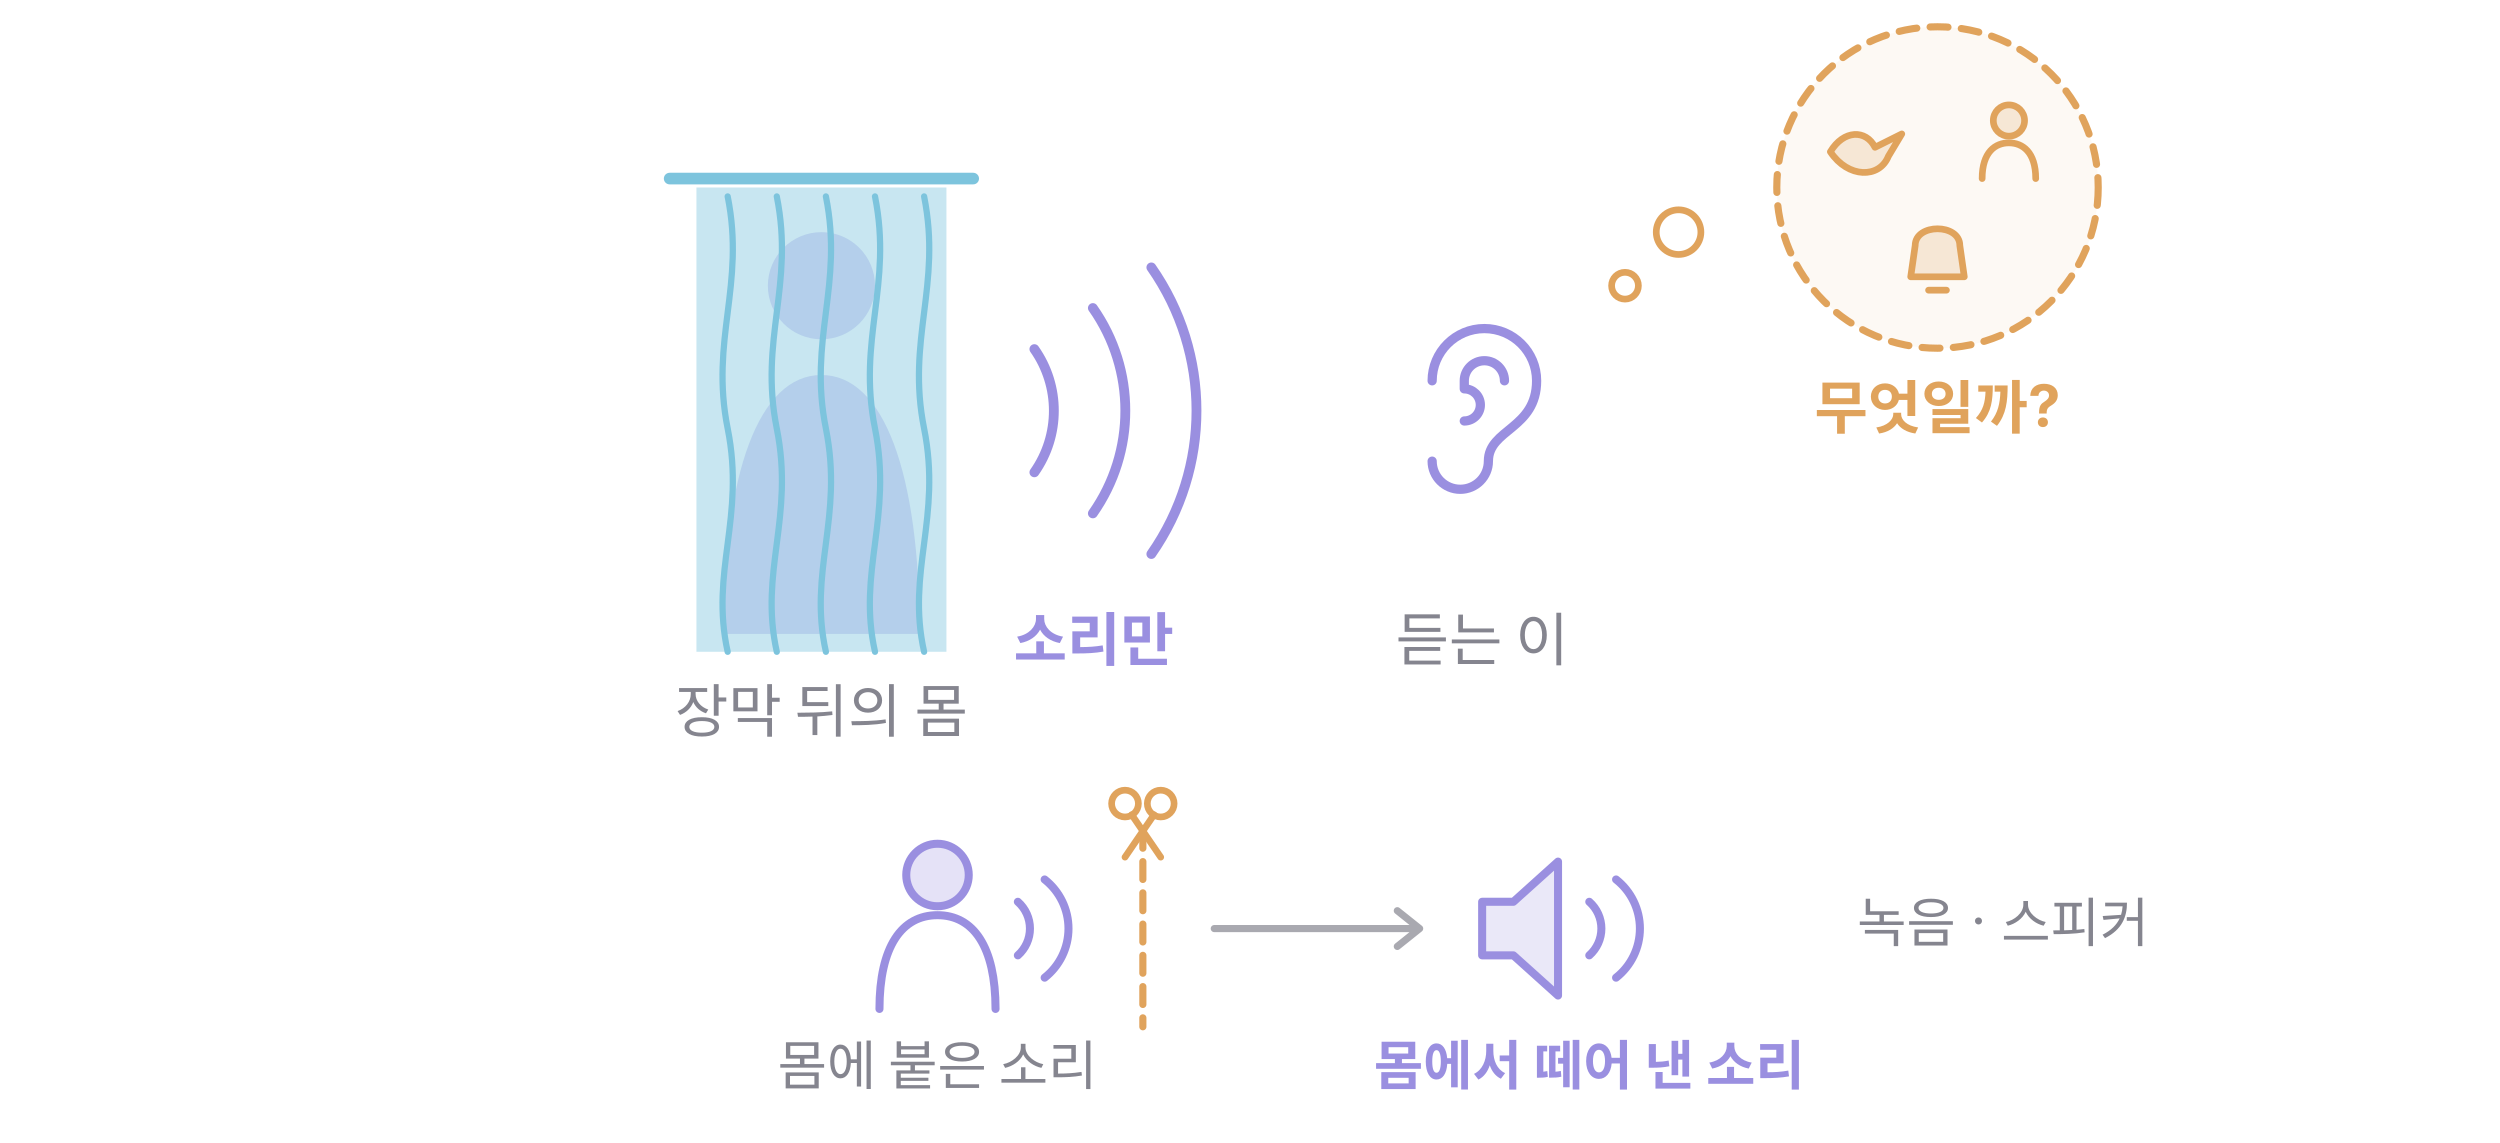
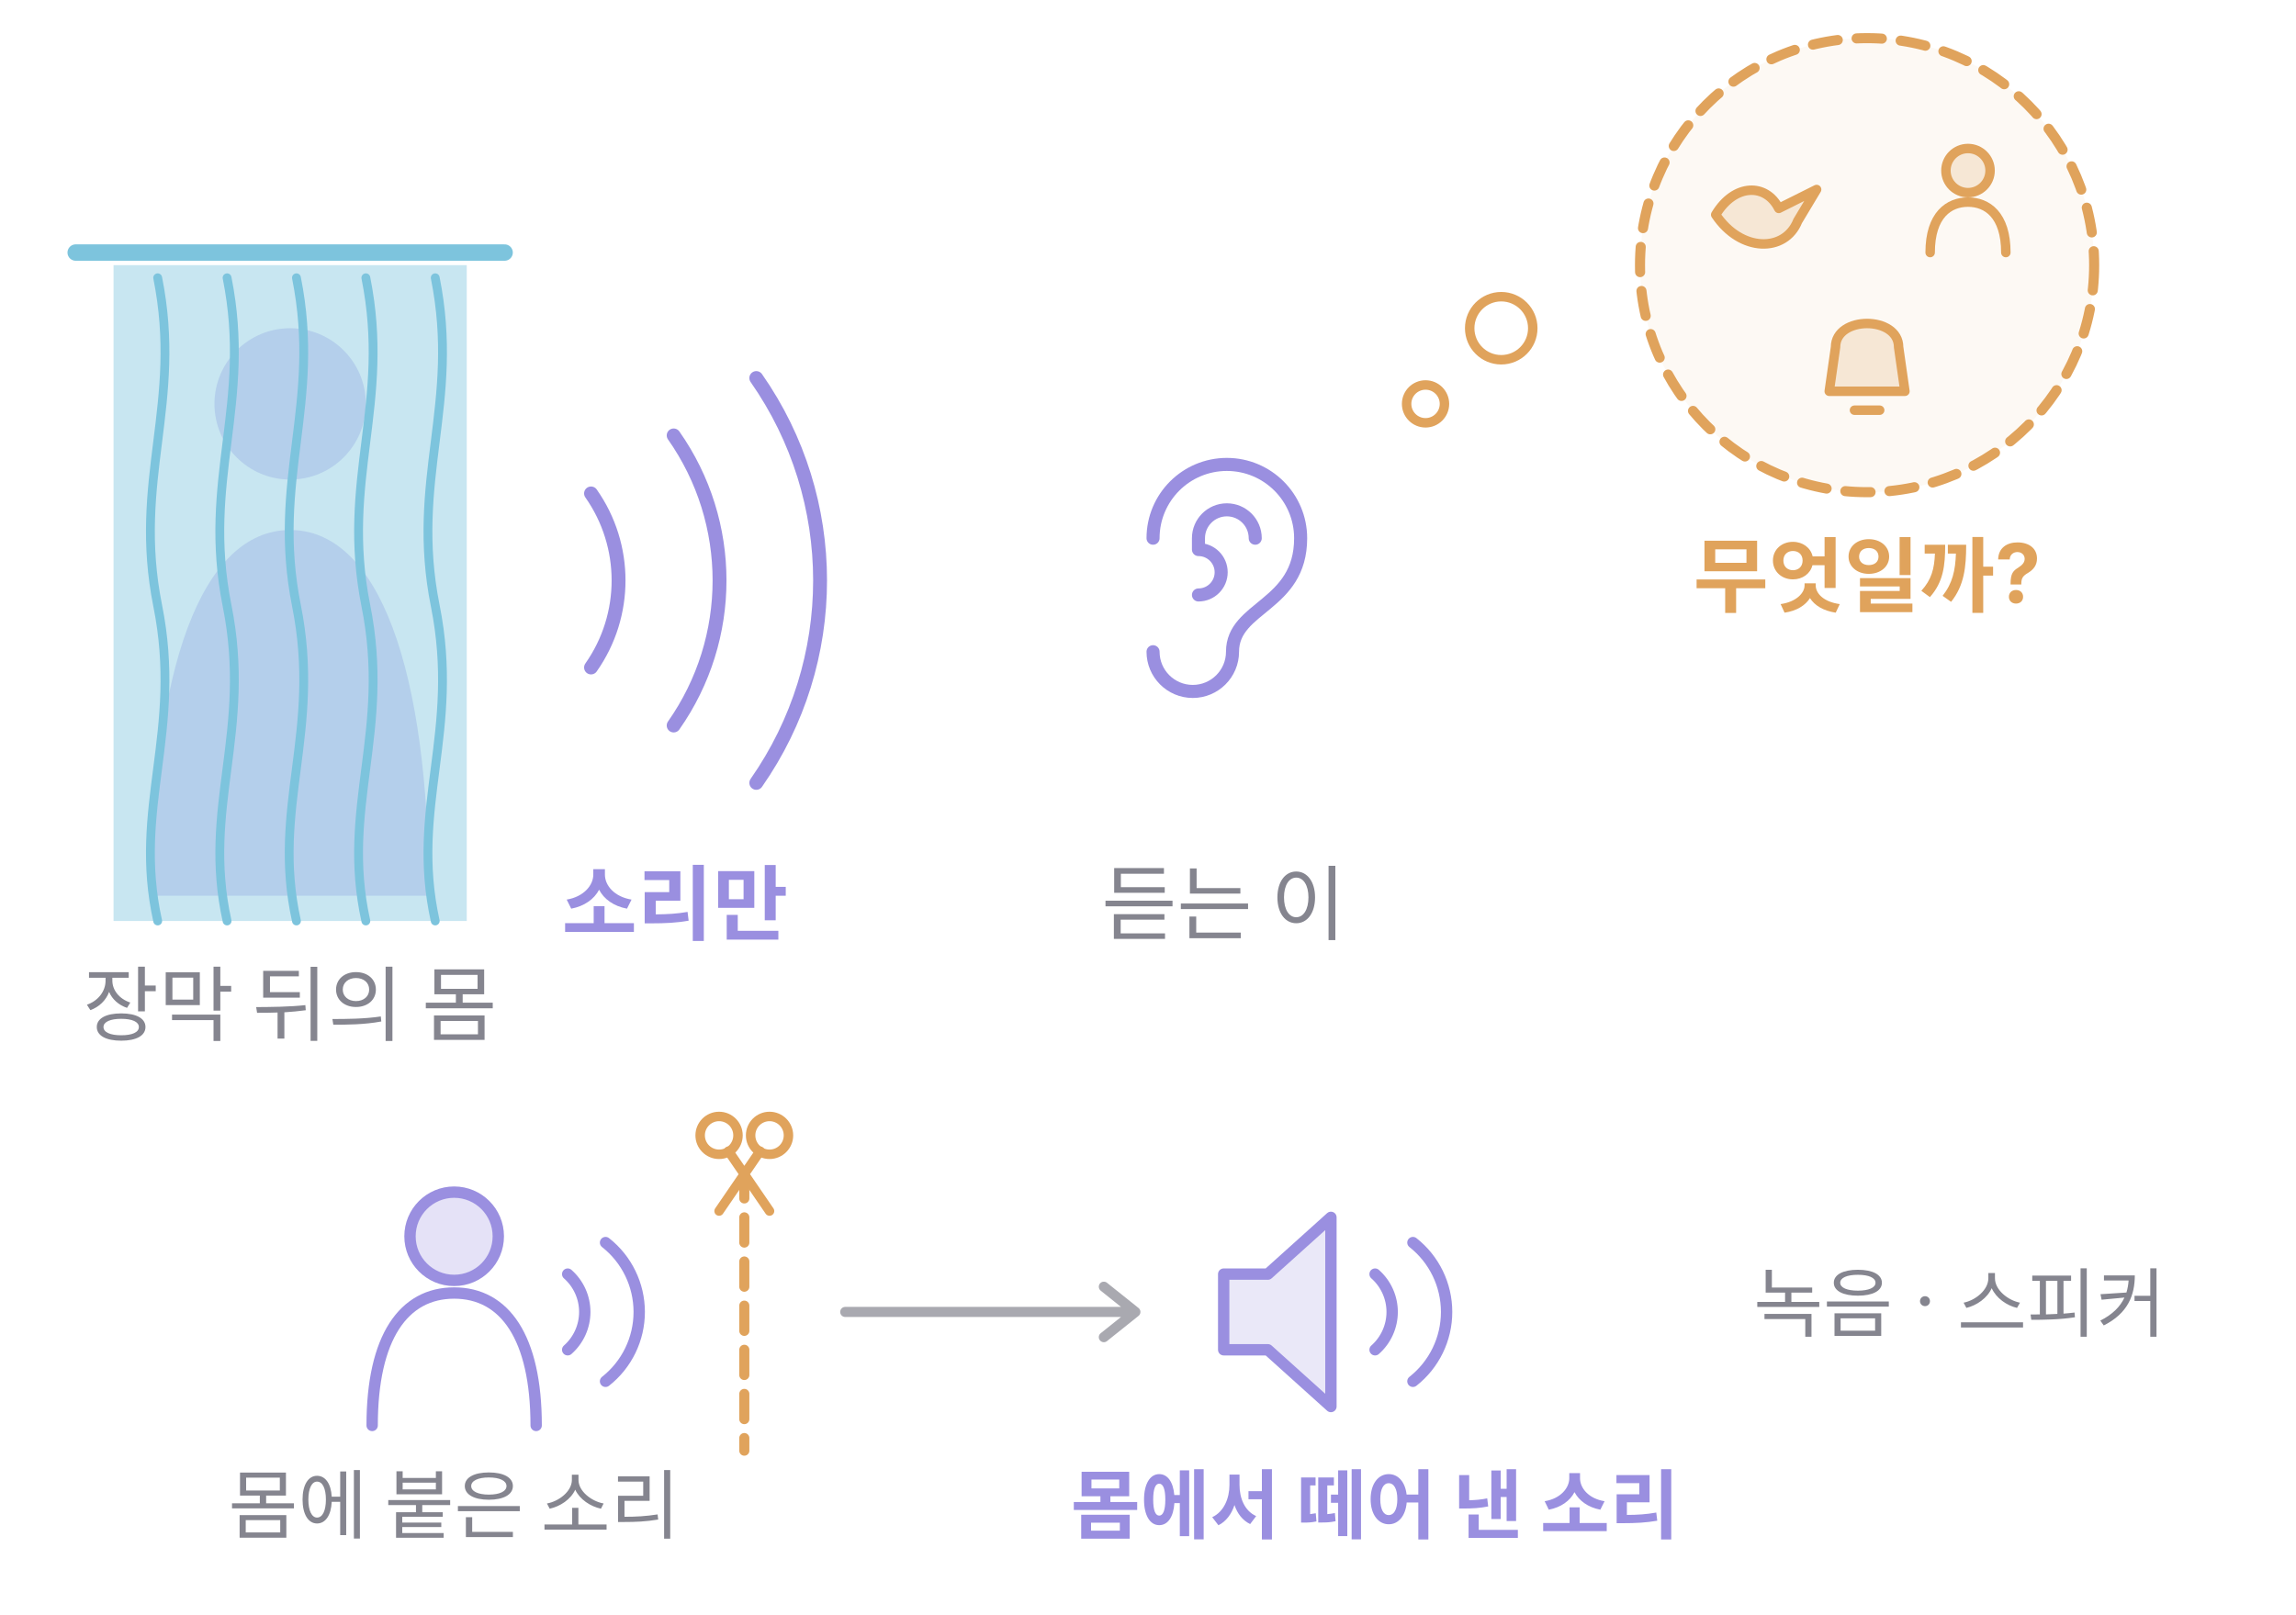
- <svg xmlns="http://www.w3.org/2000/svg" width="560" height="256" viewBox="0 0 560 256" font-family="Pretendard, -apple-system, 'Apple SD Gothic Neo', 'Noto Sans KR', 'Segoe UI', sans-serif">
+ <svg xmlns="http://www.w3.org/2000/svg" width="560" height="394" viewBox="138 0 364 256" font-family="Pretendard, -apple-system, 'Apple SD Gothic Neo', 'Noto Sans KR', 'Segoe UI', sans-serif">
  <g transform="translate(60 0)" fill="none" stroke-linecap="round" stroke-linejoin="round">
    <g transform="translate(40 0)">
      <circle cx="84" cy="64" r="12" fill="#9a8fe0" fill-opacity="0.35" />
      <path d="M62 142 C62 106 70 84 84 84 C98 84 106 106 106 142 Z" fill="#9a8fe0" fill-opacity="0.35" />
      <path d="M56 42 L56 146 L112 146 L112 42 Z" fill="#7dc4dd" fill-opacity="0.42" />
      <path d="M63 44 C67 64 59 76 63 96 C67 116 59 128 63 146 M74 44 C78 64 70 76 74 96 C78 116 70 128 74 146 M85 44 C89 64 81 76 85 96 C89 116 81 128 85 146 M96 44 C100 64 92 76 96 96 C100 116 92 128 96 146 M107 44 C111 64 103 76 107 96 C111 116 103 128 107 146" stroke="#7dc4dd" stroke-width="1.4" />
      <path d="M50 40 L118 40" stroke="#7dc4dd" stroke-width="2.6" />
      <path d="M131.7 78.2 A24 24 0 0 1 131.7 105.8 M144.8 69 A40 40 0 0 1 144.8 115 M157.9 59.9 A56 56 0 0 1 157.9 124.1" stroke="#9a8fe0" stroke-width="2.2" />
    </g>
    <g transform="translate(250 70) scale(1.8)" stroke="#9a8fe0" stroke-width="1.15">
      <path d="M6 8.5a6.5 6.5 0 1 1 13 0c0 6-6 6-6 10a3.5 3.5 0 1 1-7 0" />
      <path d="M15 8.5a2.5 2.5 0 0 0-5 0v1a2 2 0 1 1 0 4" />
    </g>
    <g stroke="#e0a35c" stroke-width="1.5">
      <circle cx="304" cy="64" r="3" />
      <circle cx="316" cy="52" r="5" />
      <circle cx="374" cy="42" r="36" fill="#e0a35c" fill-opacity="0.07" stroke-width="1.6" stroke-dasharray="4 3" />
      <path transform="translate(358 34)" d="M-8 0 C-5 -5 0 -5 2 -1 L8 -4 L5 1 C3 6 -4 6 -8 0 Z" fill="#e0a35c" fill-opacity="0.2" />
      <g transform="translate(390 32)">
        <circle cx="0" cy="-5" r="3.5" fill="#e0a35c" fill-opacity="0.2" />
        <path d="M-6 8 C-6 2 -3 0 0 0 C3 0 6 2 6 8" />
      </g>
      <g transform="translate(374 58)">
        <path d="M-6 4 L-5 -3 C-5 -8 5 -8 5 -3 L6 4 Z" fill="#e0a35c" fill-opacity="0.2" />
        <path d="M-2 7 L2 7" />
      </g>
    </g>
    <g stroke="#9a8fe0" stroke-width="1.8">
      <circle cx="150" cy="196" r="7" fill="#9a8fe0" fill-opacity="0.25" />
      <path d="M137 226 C137 212 142 205 150 205 C158 205 163 212 163 226" />
      <path d="M168 202 A8 8 0 0 1 168 214 M174 197 A14 14 0 0 1 174 219" />
    </g>
    <path d="M196 186 L196 230" stroke="#e0a35c" stroke-width="1.6" stroke-dasharray="4 3" />
    <g transform="translate(196 186)" stroke="#e0a35c" stroke-width="1.5">
      <circle cx="-4" cy="-6" r="3" />
      <circle cx="4" cy="-6" r="3" />
      <path d="M-2.5 -3.5 L4 6 M2.5 -3.5 L-4 6" />
    </g>
    <path d="M212 208 L258 208 M253 204 L258 208 L253 212" stroke="#85858f" stroke-opacity="0.7" stroke-width="1.6" />
    <g stroke="#9a8fe0" stroke-width="1.8">
      <path d="M272 202 L279 202 L289 193 L289 223 L279 214 L272 214 Z" fill="#9a8fe0" fill-opacity="0.2" />
      <path d="M296 202 A8 8 0 0 1 296 214 M302 197 A14 14 0 0 1 302 219" />
    </g>
  </g>
  <g text-anchor="middle" font-size="13">
    <text x="184" y="164" fill="#85858f">장막 뒤의 몸</text>
    <text x="245" y="148" fill="#9a8fe0" font-weight="700">소리만</text>
    <text x="332" y="148" fill="#85858f">듣는 이</text>
    <text x="434" y="96" fill="#e0a35c" font-weight="700">무엇일까?</text>
  </g>
  <g text-anchor="middle" font-size="12">
    <text x="210" y="243" fill="#85858f">몸에 붙은 소리</text>
    <text x="356" y="243" fill="#9a8fe0" font-weight="700">몸에서 떼어 낸 소리</text>
  </g>
  <text x="416" y="211" font-size="12" fill="#85858f">녹음 · 스피커</text>
</svg>
